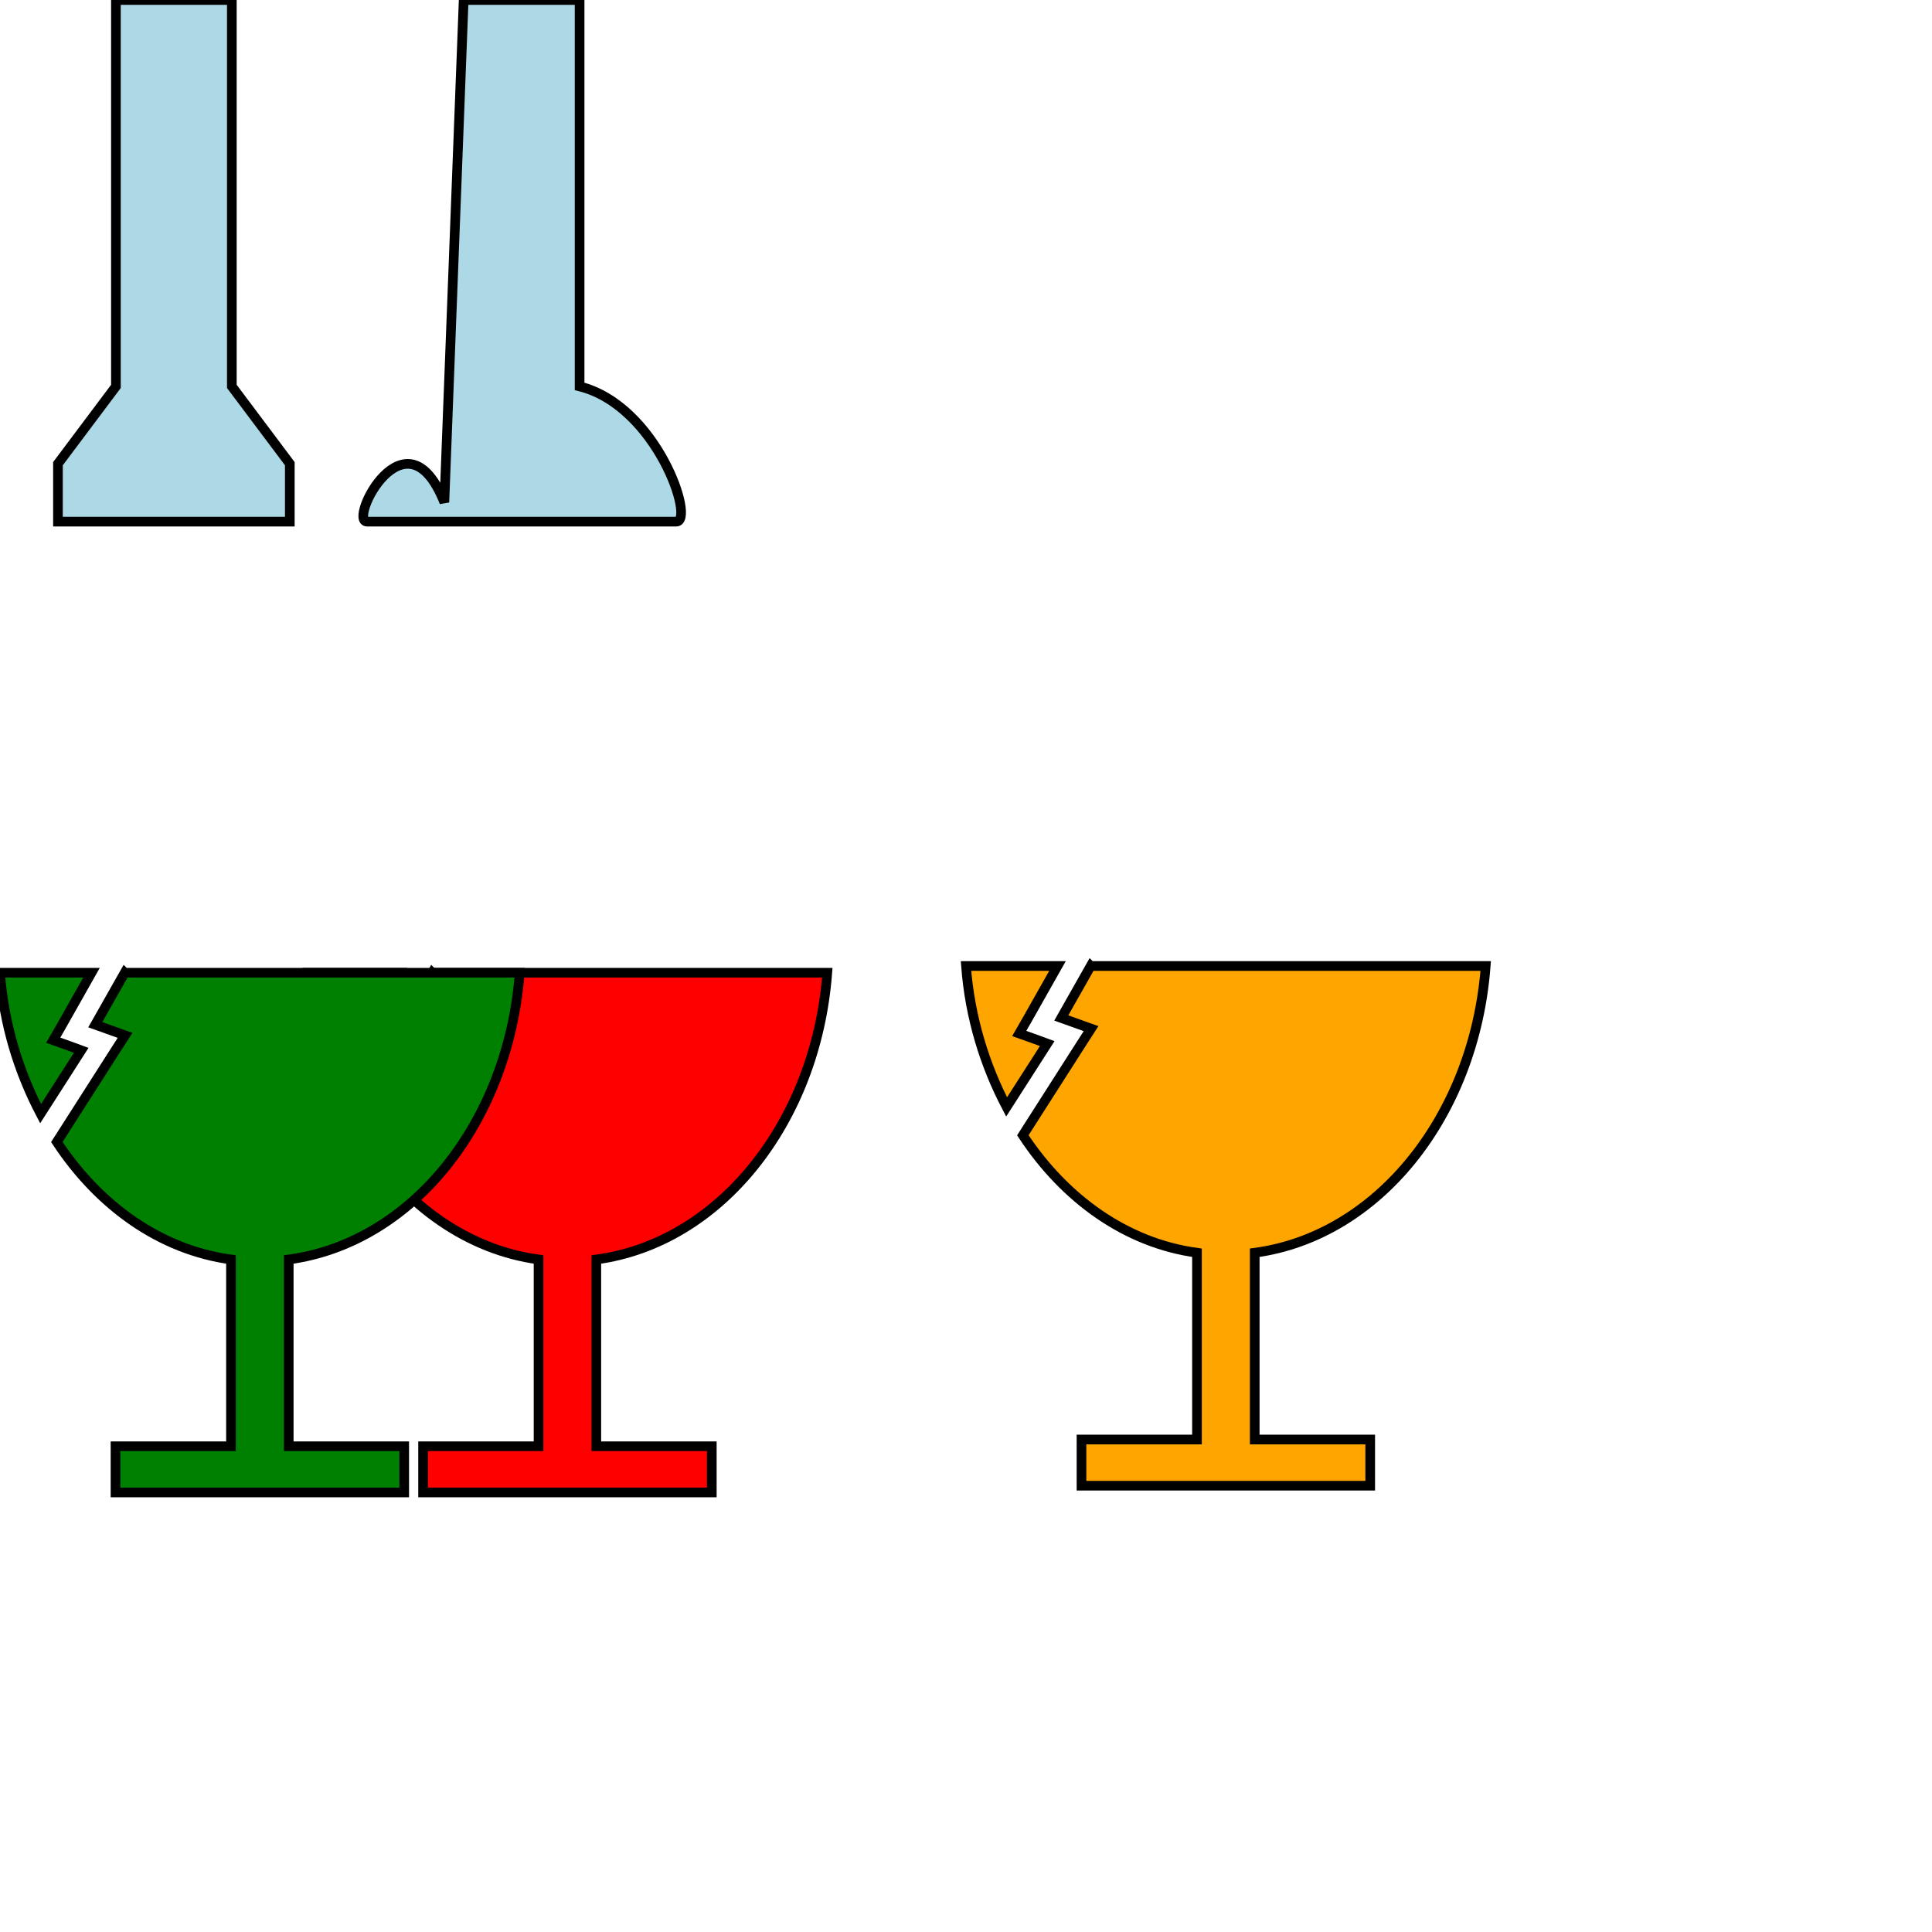
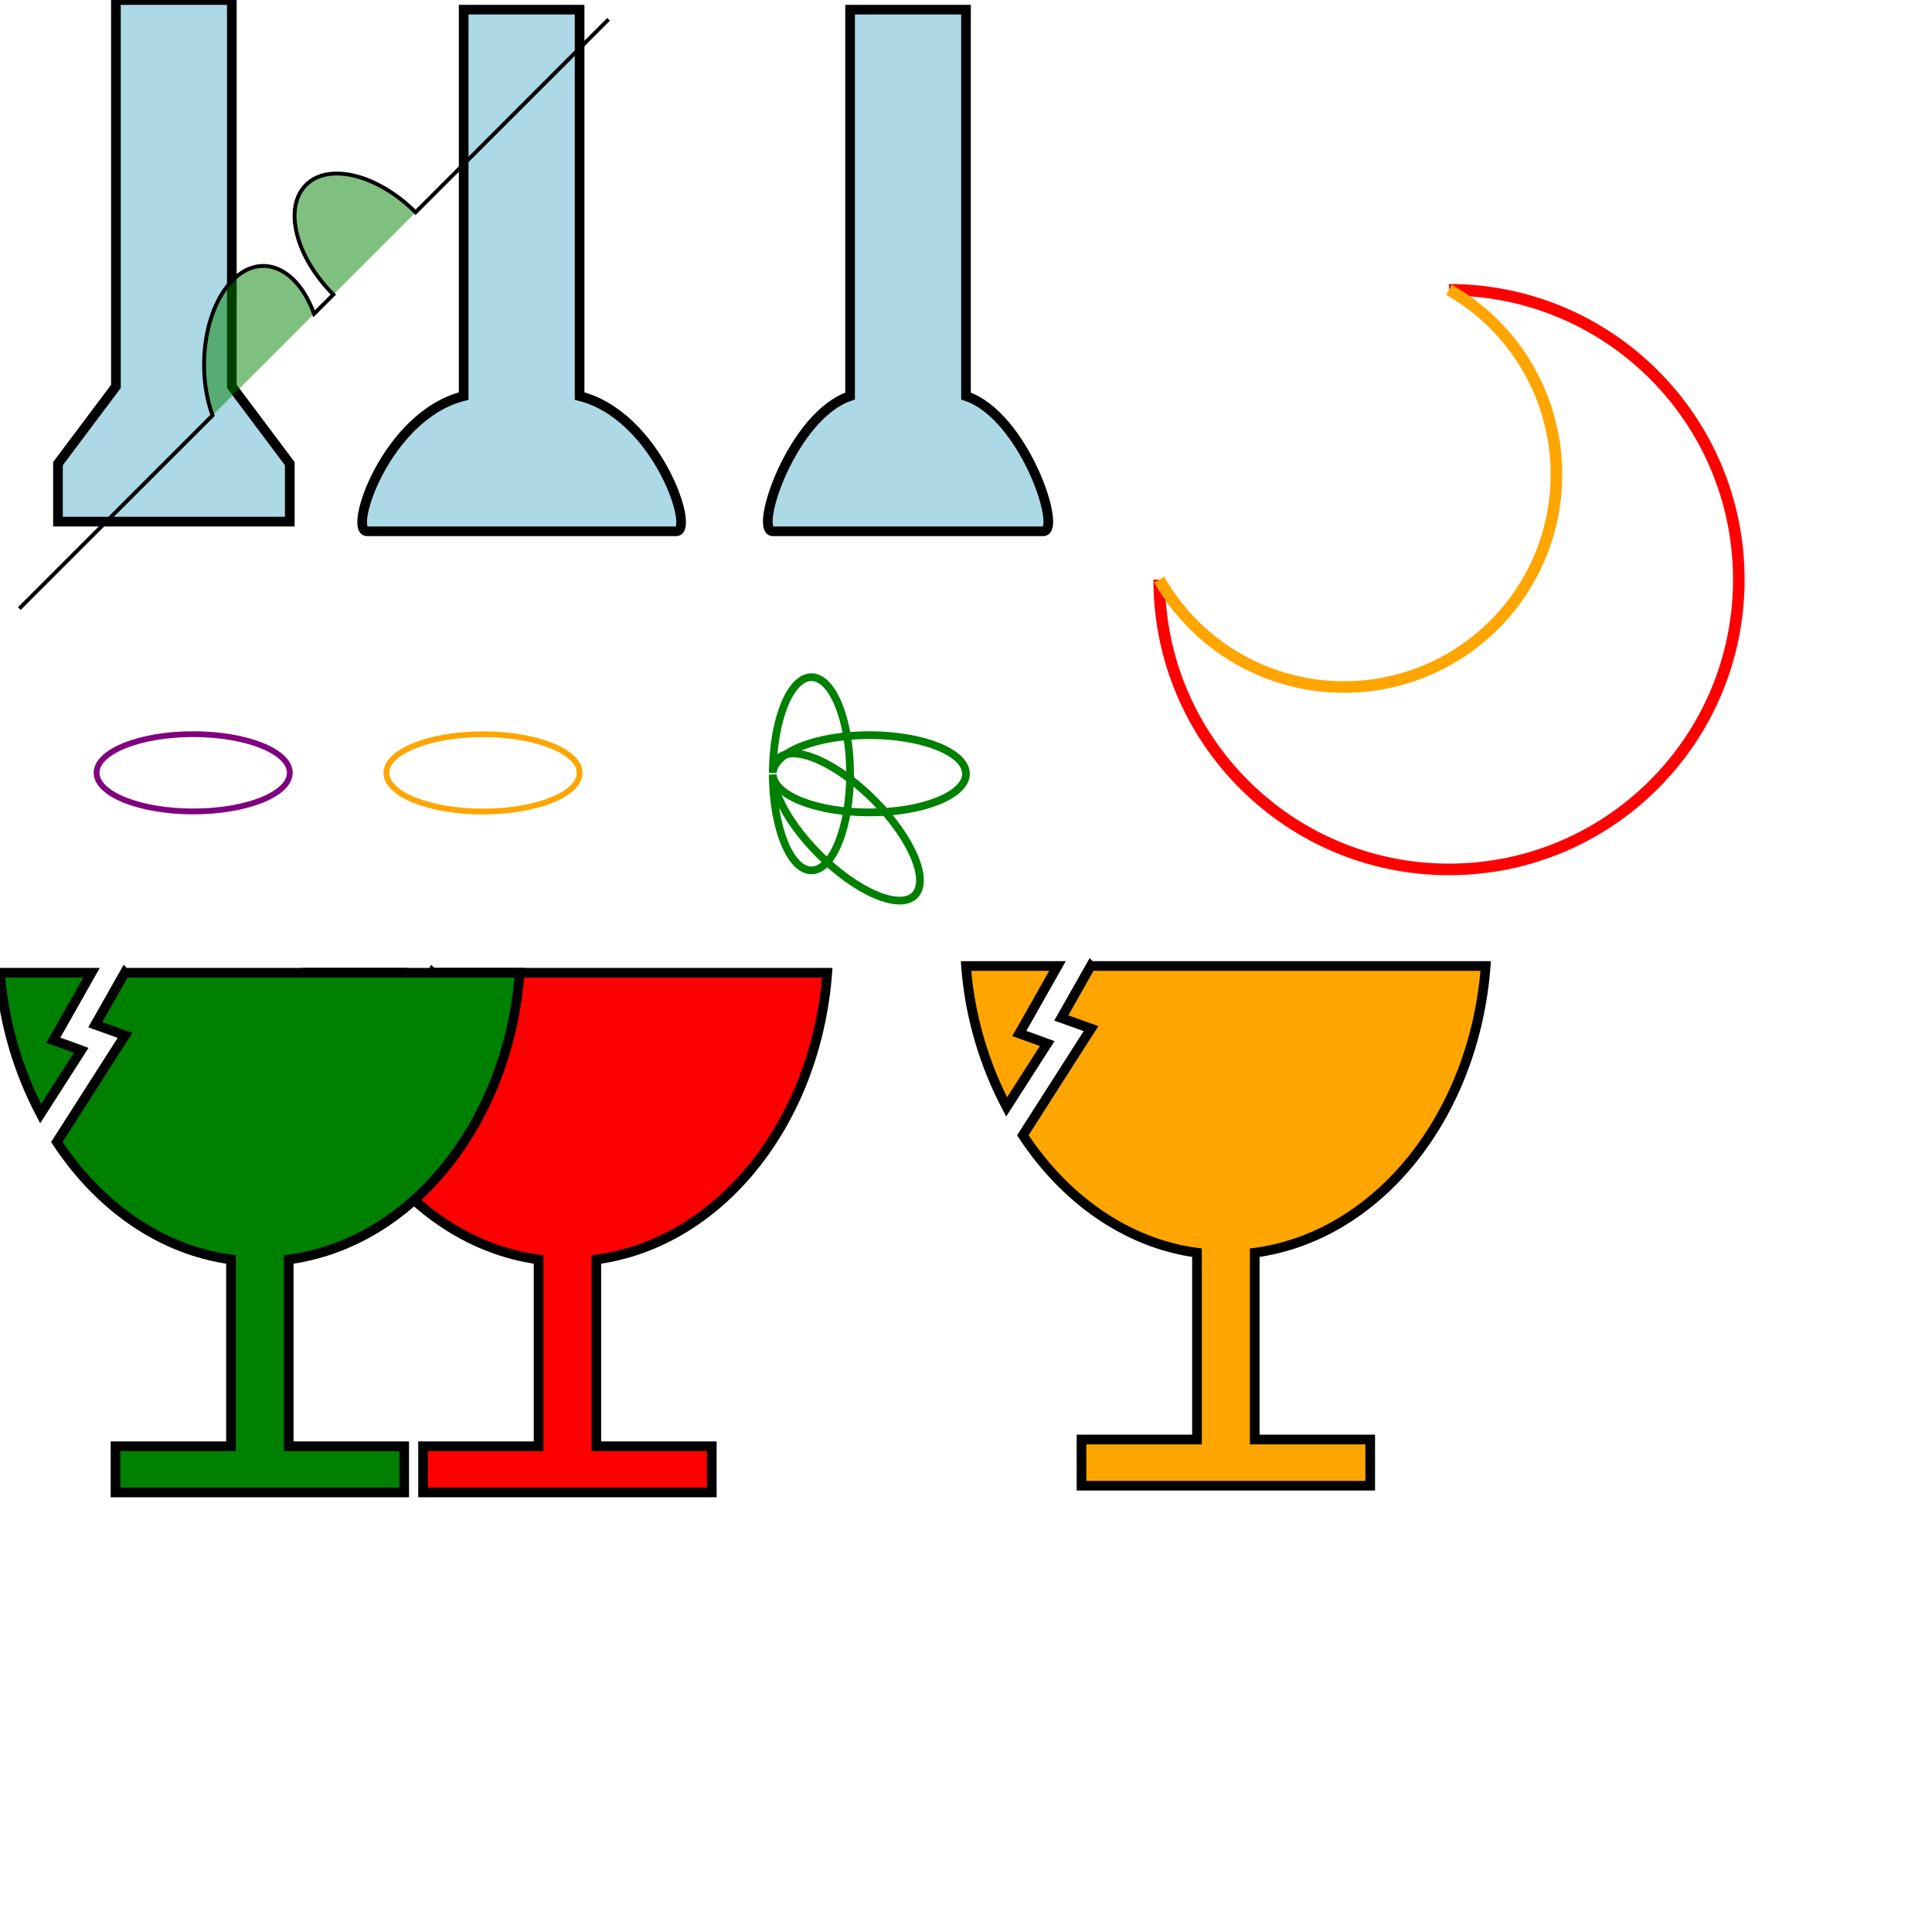
<svg xmlns="http://www.w3.org/2000/svg" width="1000" height="1000">
  <g>
    <path d="m159.205,503.485c2.028,26.813 9.72,51.377 21.016,72.947l21.016,-32.784l-6.071,-2.243l-8.406,-2.988l4.392,-7.659l15.409,-27.273l-47.355,0zm64.541,0l-15.224,26.9l6.539,2.336l8.874,3.177l-5.045,7.844l-30.263,47.355c21.771,33.048 53.614,55.864 90.133,60.806l0,96.67l-59.775,0l0,23.911l149.441,0l0,-23.911l-59.775,0l0,-96.67c63.704,-8.519 113.686,-70.778 119.555,-148.417l-204.459,0l0,0z" stroke-linecap="null" stroke-linejoin="null" stroke-dasharray="null" stroke-width="5" stroke="#000000" fill="red" />
  </g>
  <g>
    <path d="   M 0      503.485c2.028   26.813 9.72   51.377 21.016   72.947l21.016   -32.784l-6.071   -2.243l-8.406   -2.988l4.392   -7.659l15.409   -27.273l-47.355   0zm64.541   0l-15.224   26.9l6.539   2.336l8.874   3.177l-5.045   7.844l-30.263   47.355c21.771   33.048 53.614   55.864 90.133   60.806l0   96.67l-59.775   0l0   23.911l149.441   0l0   -23.911l-59.775   0l0   -96.67c63.704   -8.519 113.686   -70.778 119.555   -148.417l-204.459   0l0   0z" stroke-linecap="null" stroke-linejoin="null" stroke-dasharray="null" stroke-width="5" stroke="#000000" fill="green" />
  </g>
  <g>
    <path d="      M 500,500   c 2.028,26.813 9.72,51.377 21.016,72.947   l 21.016 -32.784   l -6.071 -2.243   l -8.406 -2.988   l 4.392 -7.659   l 15.409 -27.273   l -47.355 0   z   m 64.541 0   l -15.224 26.9   l 6.539 2.336   l 8.874 3.177   l -5.045 7.844   l -30.263 47.355   c 21.771 33.048 53.614 55.864 90.133 60.806   l 0 96.67   l -59.775 0   l 0 23.911   l 149.441 0   l 0 -23.911   l -59.775 0   l 0 -96.67   c 63.704 -8.519 113.686 -70.778 119.555 -148.417   l -204.459 0   l 0 0   z" stroke-linecap="null" stroke-linejoin="null" stroke-dasharray="null" stroke-width="5" stroke="#000000" fill="orange" />
  </g>
  <g>
    <path d="      M 60,0   l 60,0   l 0,200   l 30,40   l 0,30   l -120,0   l 0,-30   l 30,-40   z   " stroke-linecap="null" stroke-linejoin="null" stroke-dasharray="null" stroke-width="5" stroke="#000000" fill="lightblue" />
  </g>
  <g>
-     <path d="      M 240,0   l 60,0   l 0,200   c 40,10 60,70 50,70   l -160,0   c -10,0 20,-60 40,-10   z   " stroke-linecap="null" stroke-linejoin="null" stroke-dasharray="null" stroke-width="5" stroke="#000000" fill="lightblue" />
+     <path d="      M 240,5   l 60,0   l 0,200   c 40,10 60,70 50,70   l -160,0   c -10,0 10,-60 50,-70   z   " stroke-linecap="null" stroke-linejoin="null" stroke-dasharray="null" stroke-width="5" stroke="#000000" fill="lightblue" />
+   </g>
+   <g>
+     <path d="      M 440,5   h 60   v 200   c 30,10 50,70 40,70   h -140   c -10,0 10,-60 40,-70   z   " stroke-linecap="null" stroke-linejoin="null" stroke-dasharray="null" stroke-width="5" stroke="#000000" fill="lightblue" />
+   </g>
+   <g>
+     <path d="      M600,300       a 150,150 0 1,0 150,-150      " style="fill:none; stroke:red; stroke-width:6" />
+   </g>
+   <g>
+     <path d="      M600,300       a 110,110 0 1,0 150,-150      " style="fill:none; stroke:orange; stroke-width:6" />
+   </g>
+   <g>
+     <path d="      M 400,400       a 50 20 0 1 1 0 1      " style="fill:none; stroke:green; stroke-width:4" />
+   </g>
+   <g>
+     <path d="      M 400,400       a 50 20 45 1 1 0 1      " style="fill:none; stroke:green; stroke-width:4" />
+   </g>
+   <g>
+     <path d="      M 400,400       a 50 20 90 1 1 0 1      " style="fill:none; stroke:green; stroke-width:4" />
+   </g>
+   <g>
+     <path d="      M 200,400       a 50,20 0 1,1 0,.1      z      " style="fill:none; stroke:orange; stroke-width:3" />
+   </g>
+   <g>
+     <ellipse cx="100" cy="400" rx="50" ry="20" style="fill:none; stroke:purple; stroke-width:3" />
+   </g>
+   <g>
+     <path d="M10 315            L 110 215            A 30 50 0 0 1 162.55 162.45            L 172.55 152.45            A 30 50 -45 0 1 215.1 109.9            L 315 10" stroke="black" fill="green" stroke-width="2" fill-opacity="0.5" />
  </g>
</svg>
